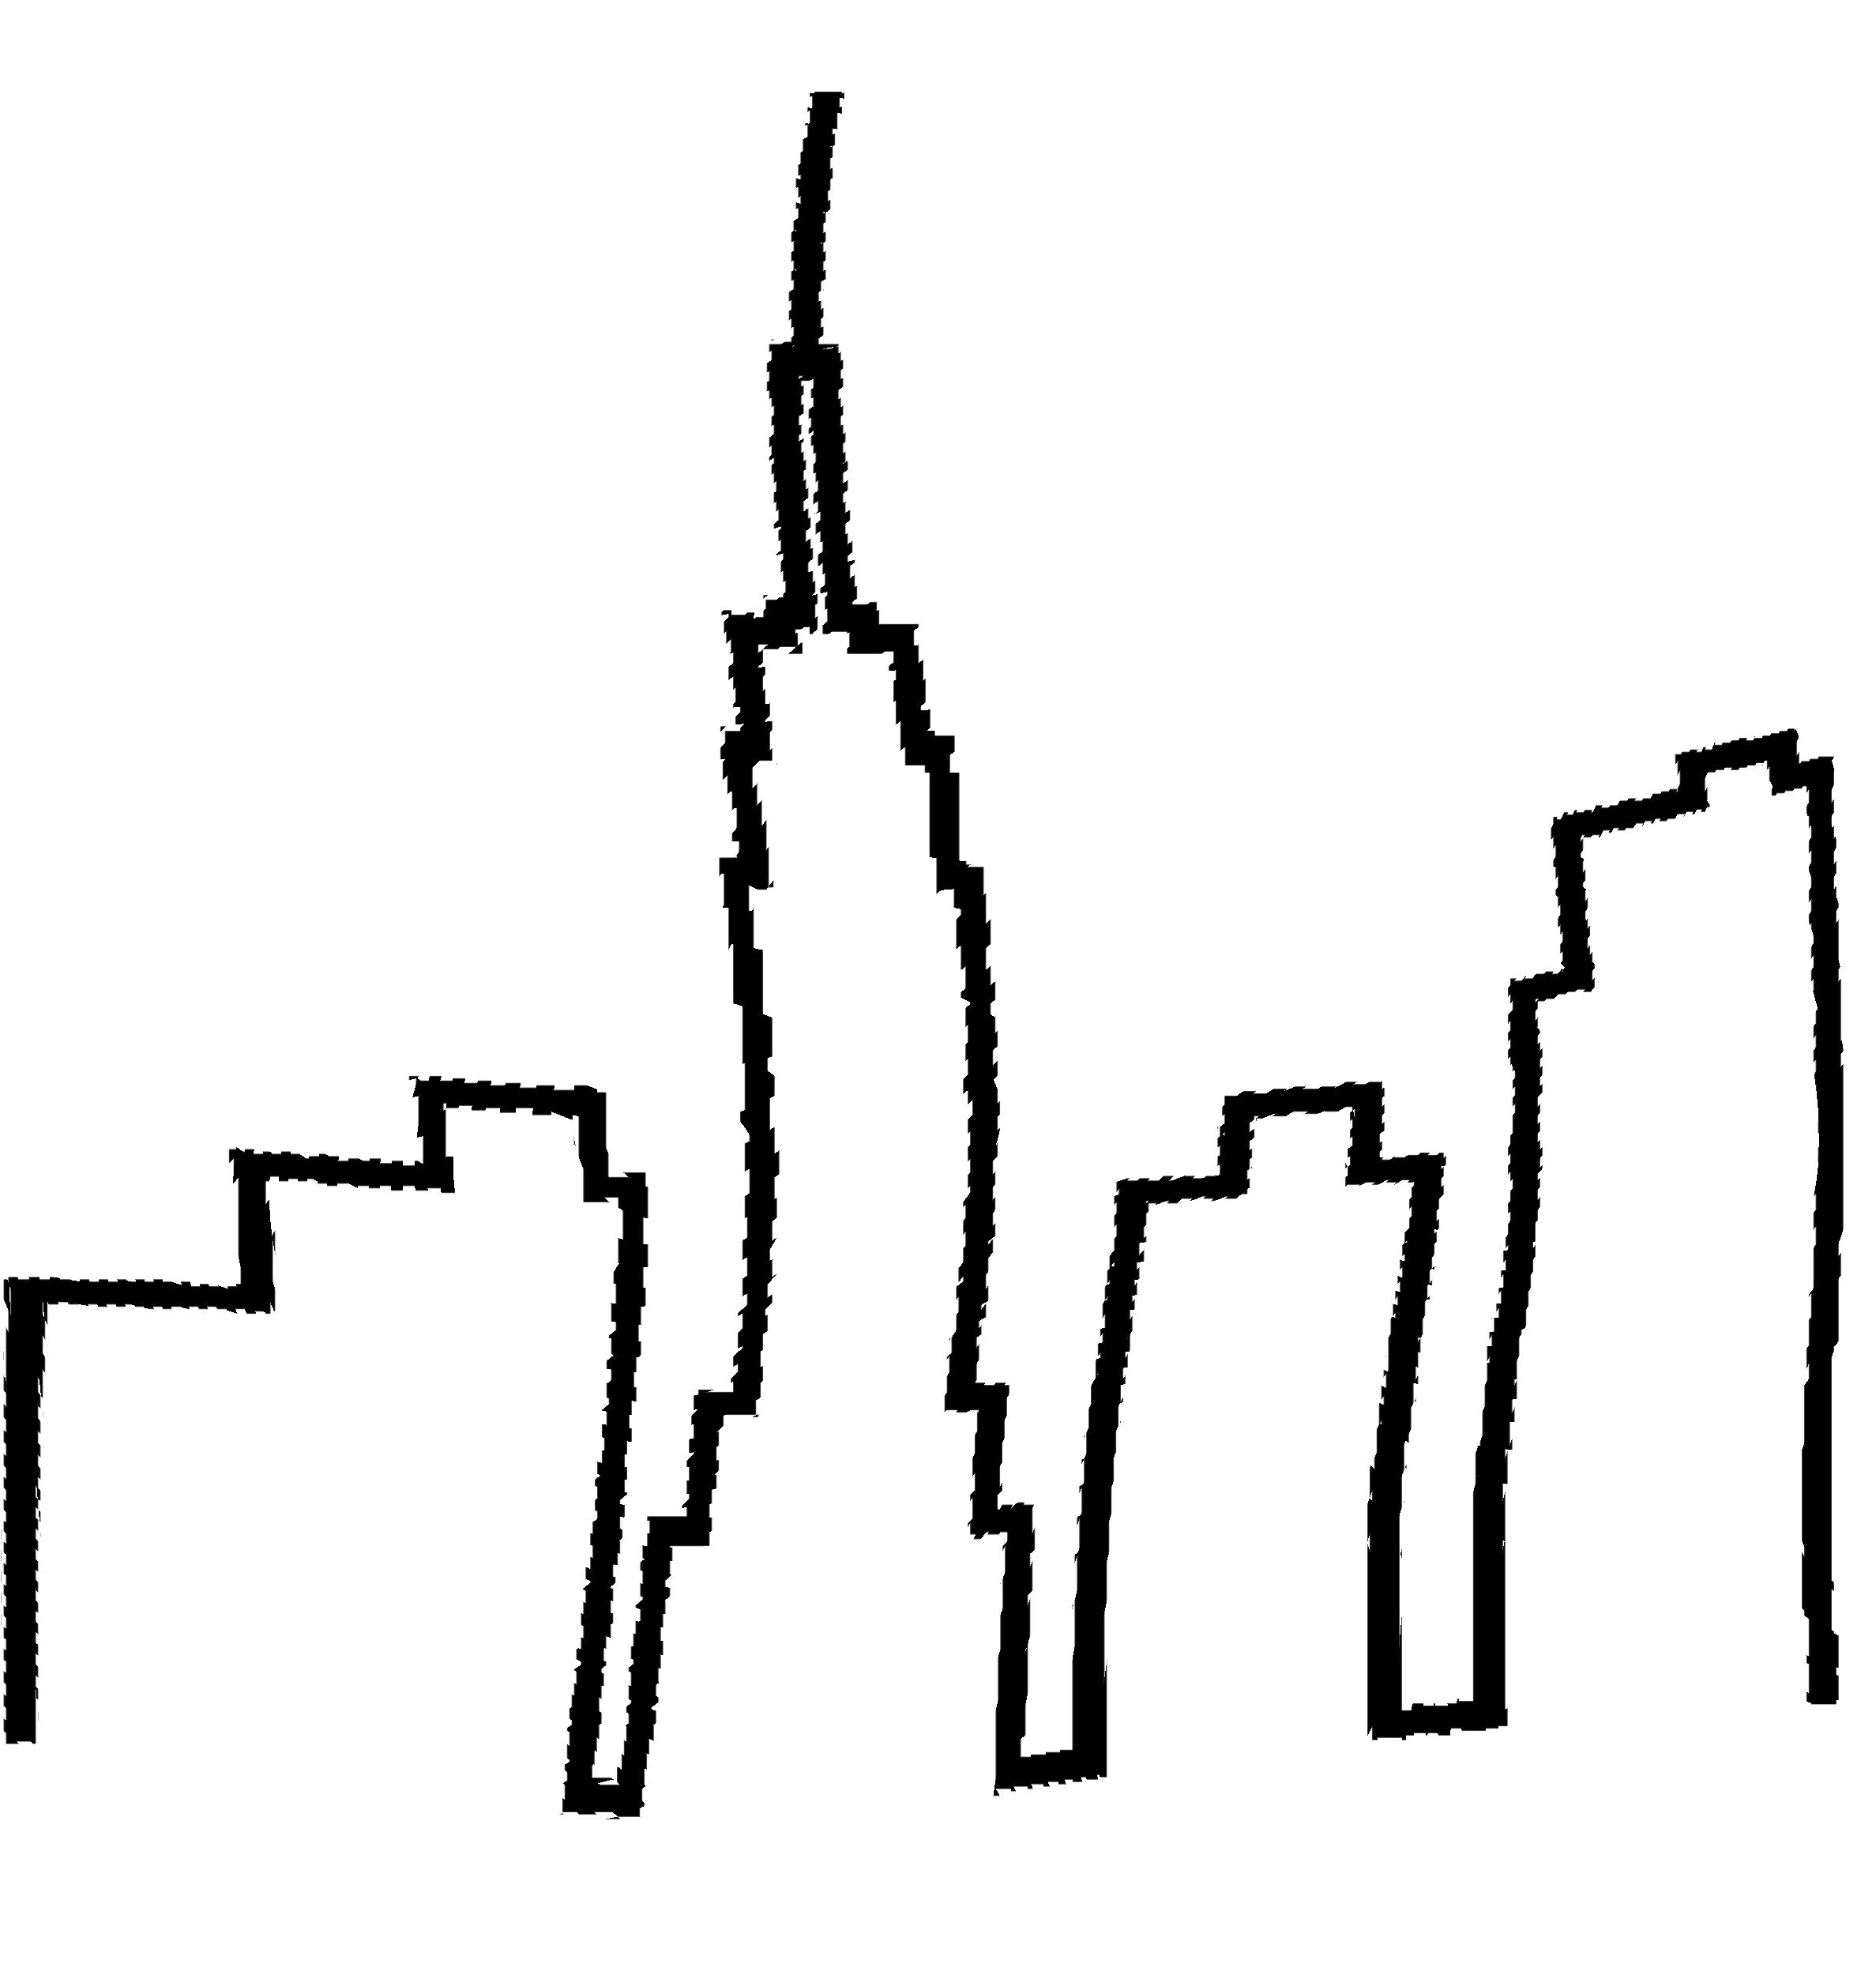
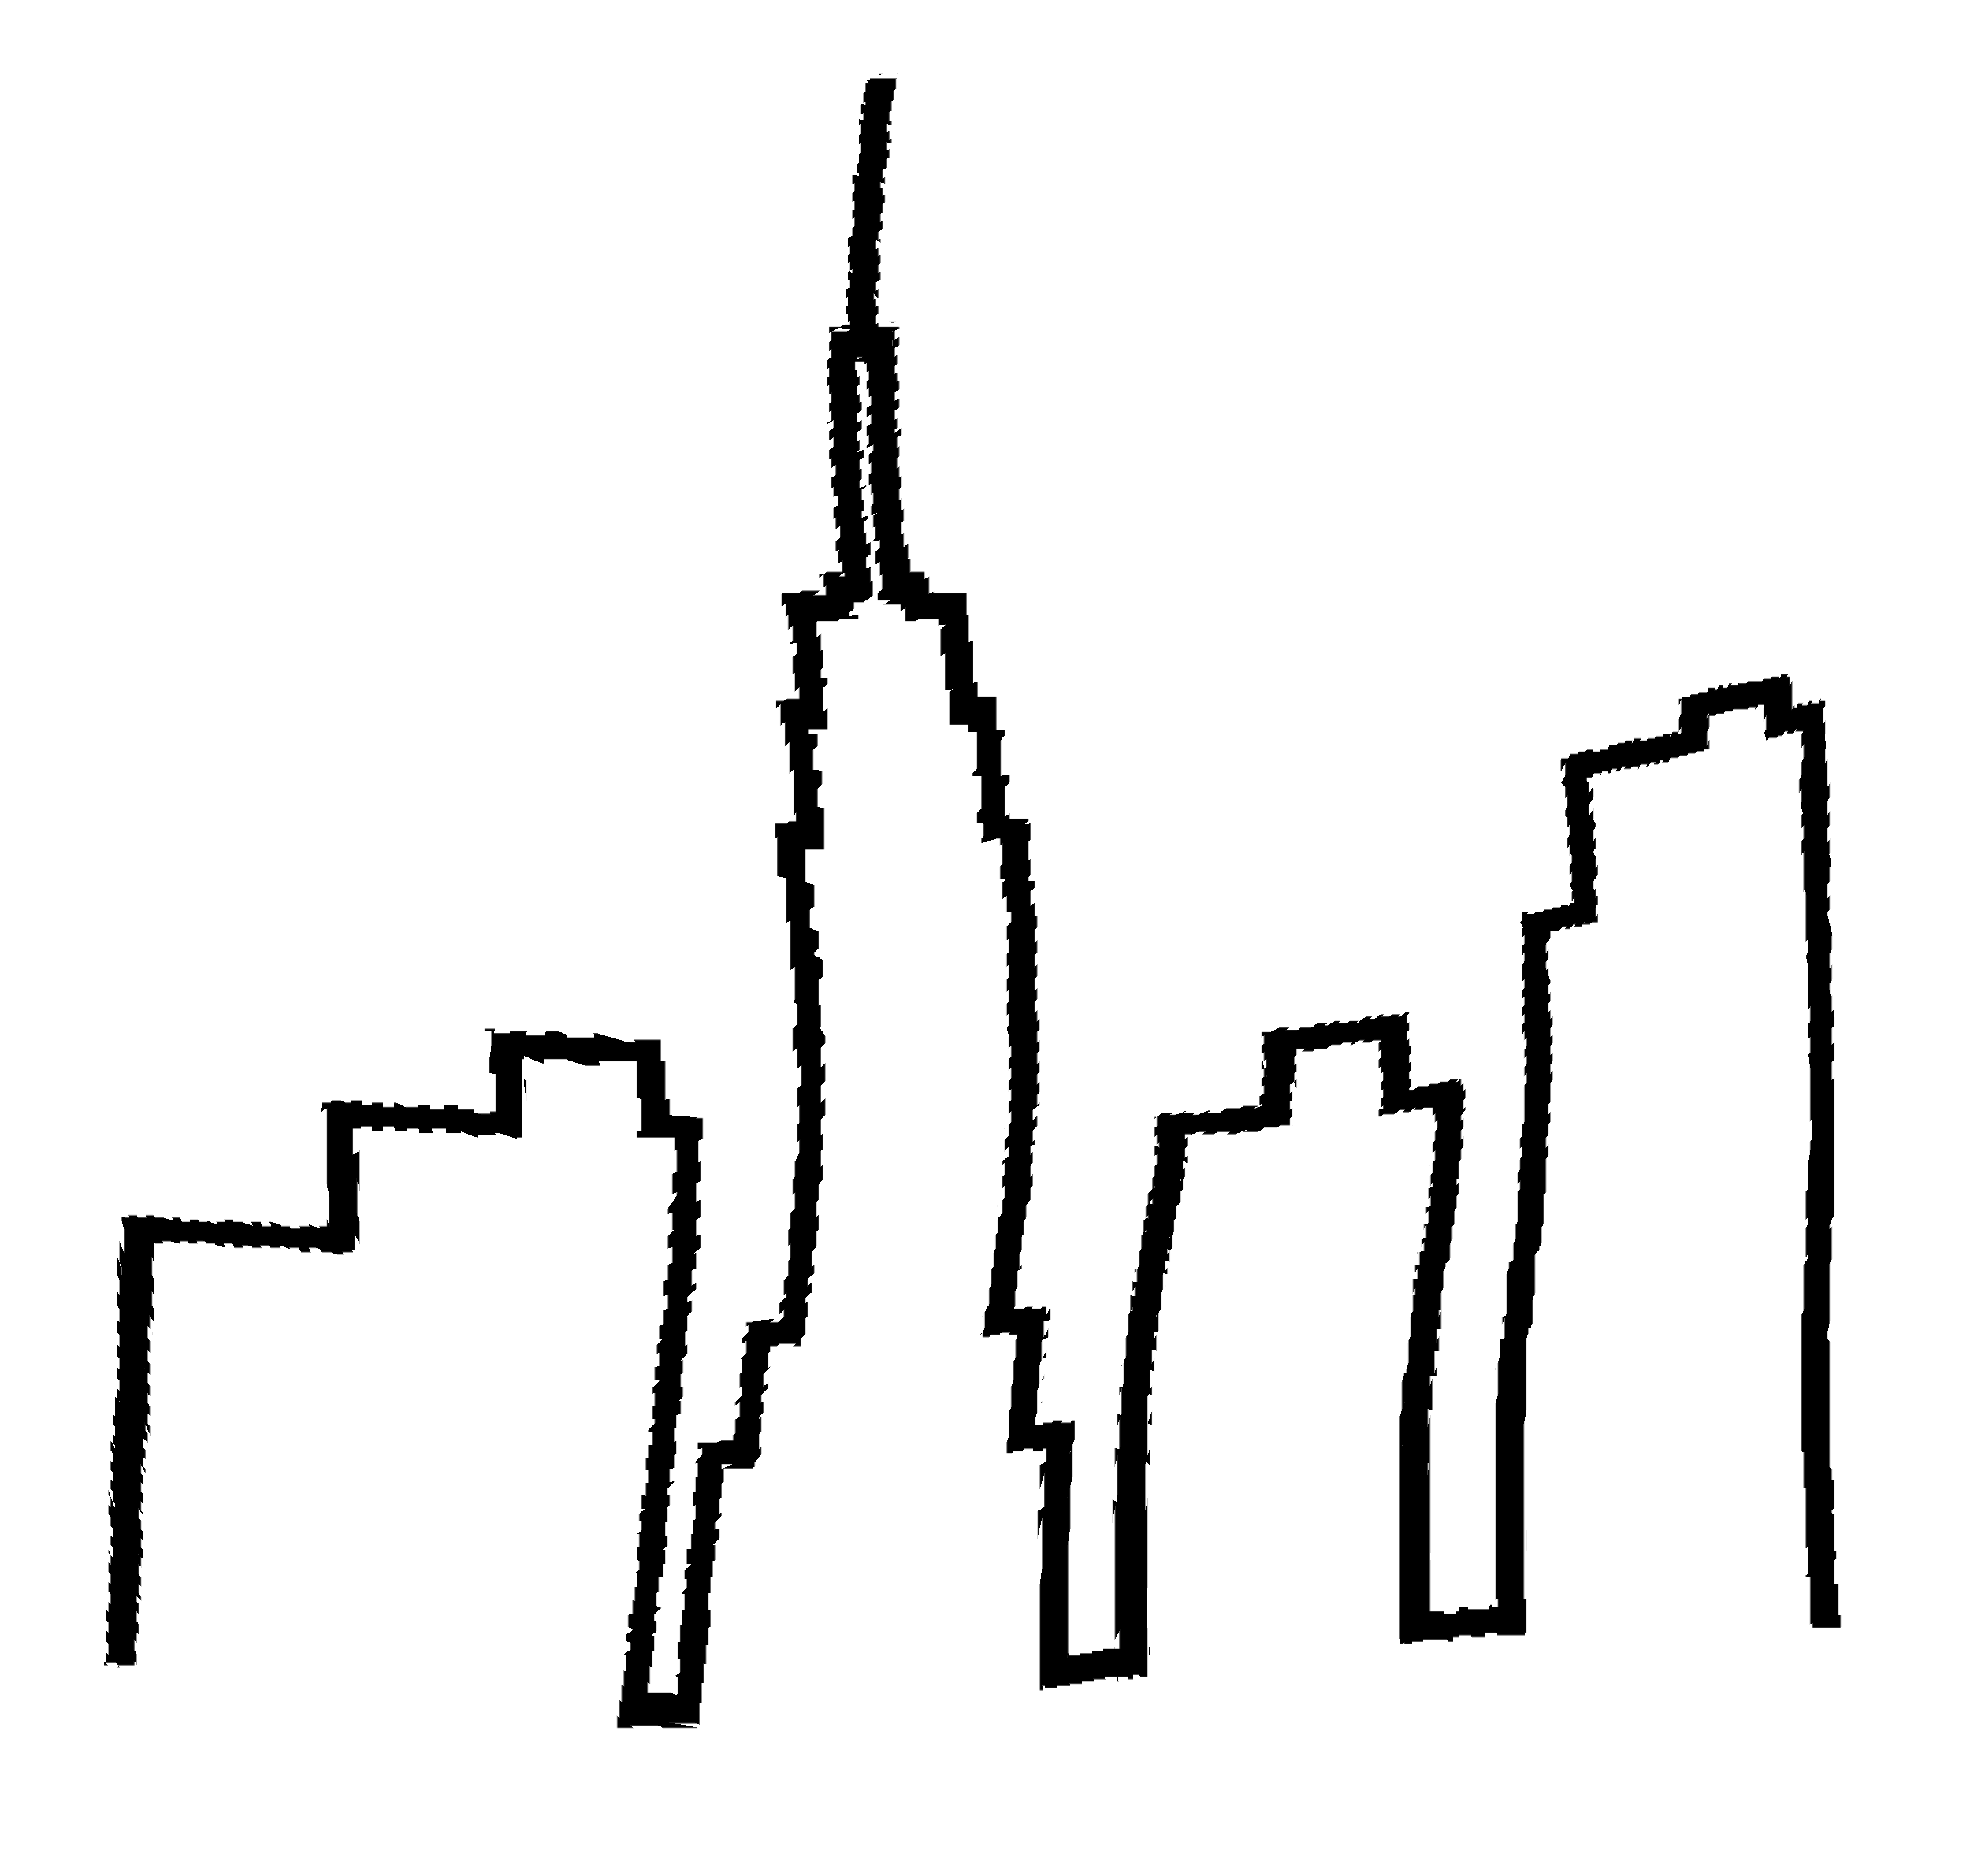
- <svg xmlns="http://www.w3.org/2000/svg" width="95px" height="100px">
+ <svg xmlns="http://www.w3.org/2000/svg" width="105px" height="100px">
  <defs>
    <filter id="warp">
      <feTurbulence type="fractalNoise" baseFrequency="0.015" numOctaves="1" result="warp">
        <animate attributeName="baseFrequency" attributeType="XML" from="0" to="5" begin="0s" dur="600s" repeatCount="indefinite" />
      </feTurbulence>
      <feDisplacementMap xChannelSelector="R" yChannelSelector="G" scale="30" in="SourceGraphic" in2="warp" />
    </filter>
  </defs>
-   <path filter="url(#warp)" d="m 1,90 0,-25 10,0 0,-8 9,0 0,-5 8,0 0,5 2,0 0,33 3,0 0,-13 2,0 0,-7 2,0 0,-32 1,0 0,-7 1,0 0,-6 2,0 0,-1 1,0 0,-12 1,0 0,-12 0,12 1,0 0,12 1,0 0,1 2,0 0,6 1,0 0,7 1,0 0,32 2,0 0,7 2,0 0,13 4,0 0,-32 5,0 0,-5 6,0 0,5 3,0 0,32 5,0 0,-42 3,0 0,-9 7,0 0,-2 5,0 0,2 2,0 0,51" style="fill: none; stroke: #000; stroke-width: 1.5;" />
+   <path filter="url(#warp)" d="m 6,90 0,-25 10,0 0,-8 9,0 0,-5 8,0 0,5 2,0 0,33 3,0 0,-13 2,0 0,-7 2,0 0,-32 1,0 0,-7 1,0 0,-6 2,0 0,-1 1,0 0,-12 1,0 0,-12 0,12 1,0 0,12 1,0 0,1 2,0 0,6 1,0 0,7 1,0 0,32 2,0 0,7 2,0 0,13 4,0 0,-32 5,0 0,-5 6,0 0,5 3,0 0,32 5,0 0,-42 3,0 0,-9 7,0 0,-2 5,0 0,2 2,0 0,51" style="fill: none; stroke: #000; stroke-width: 1.5;" />
</svg>
